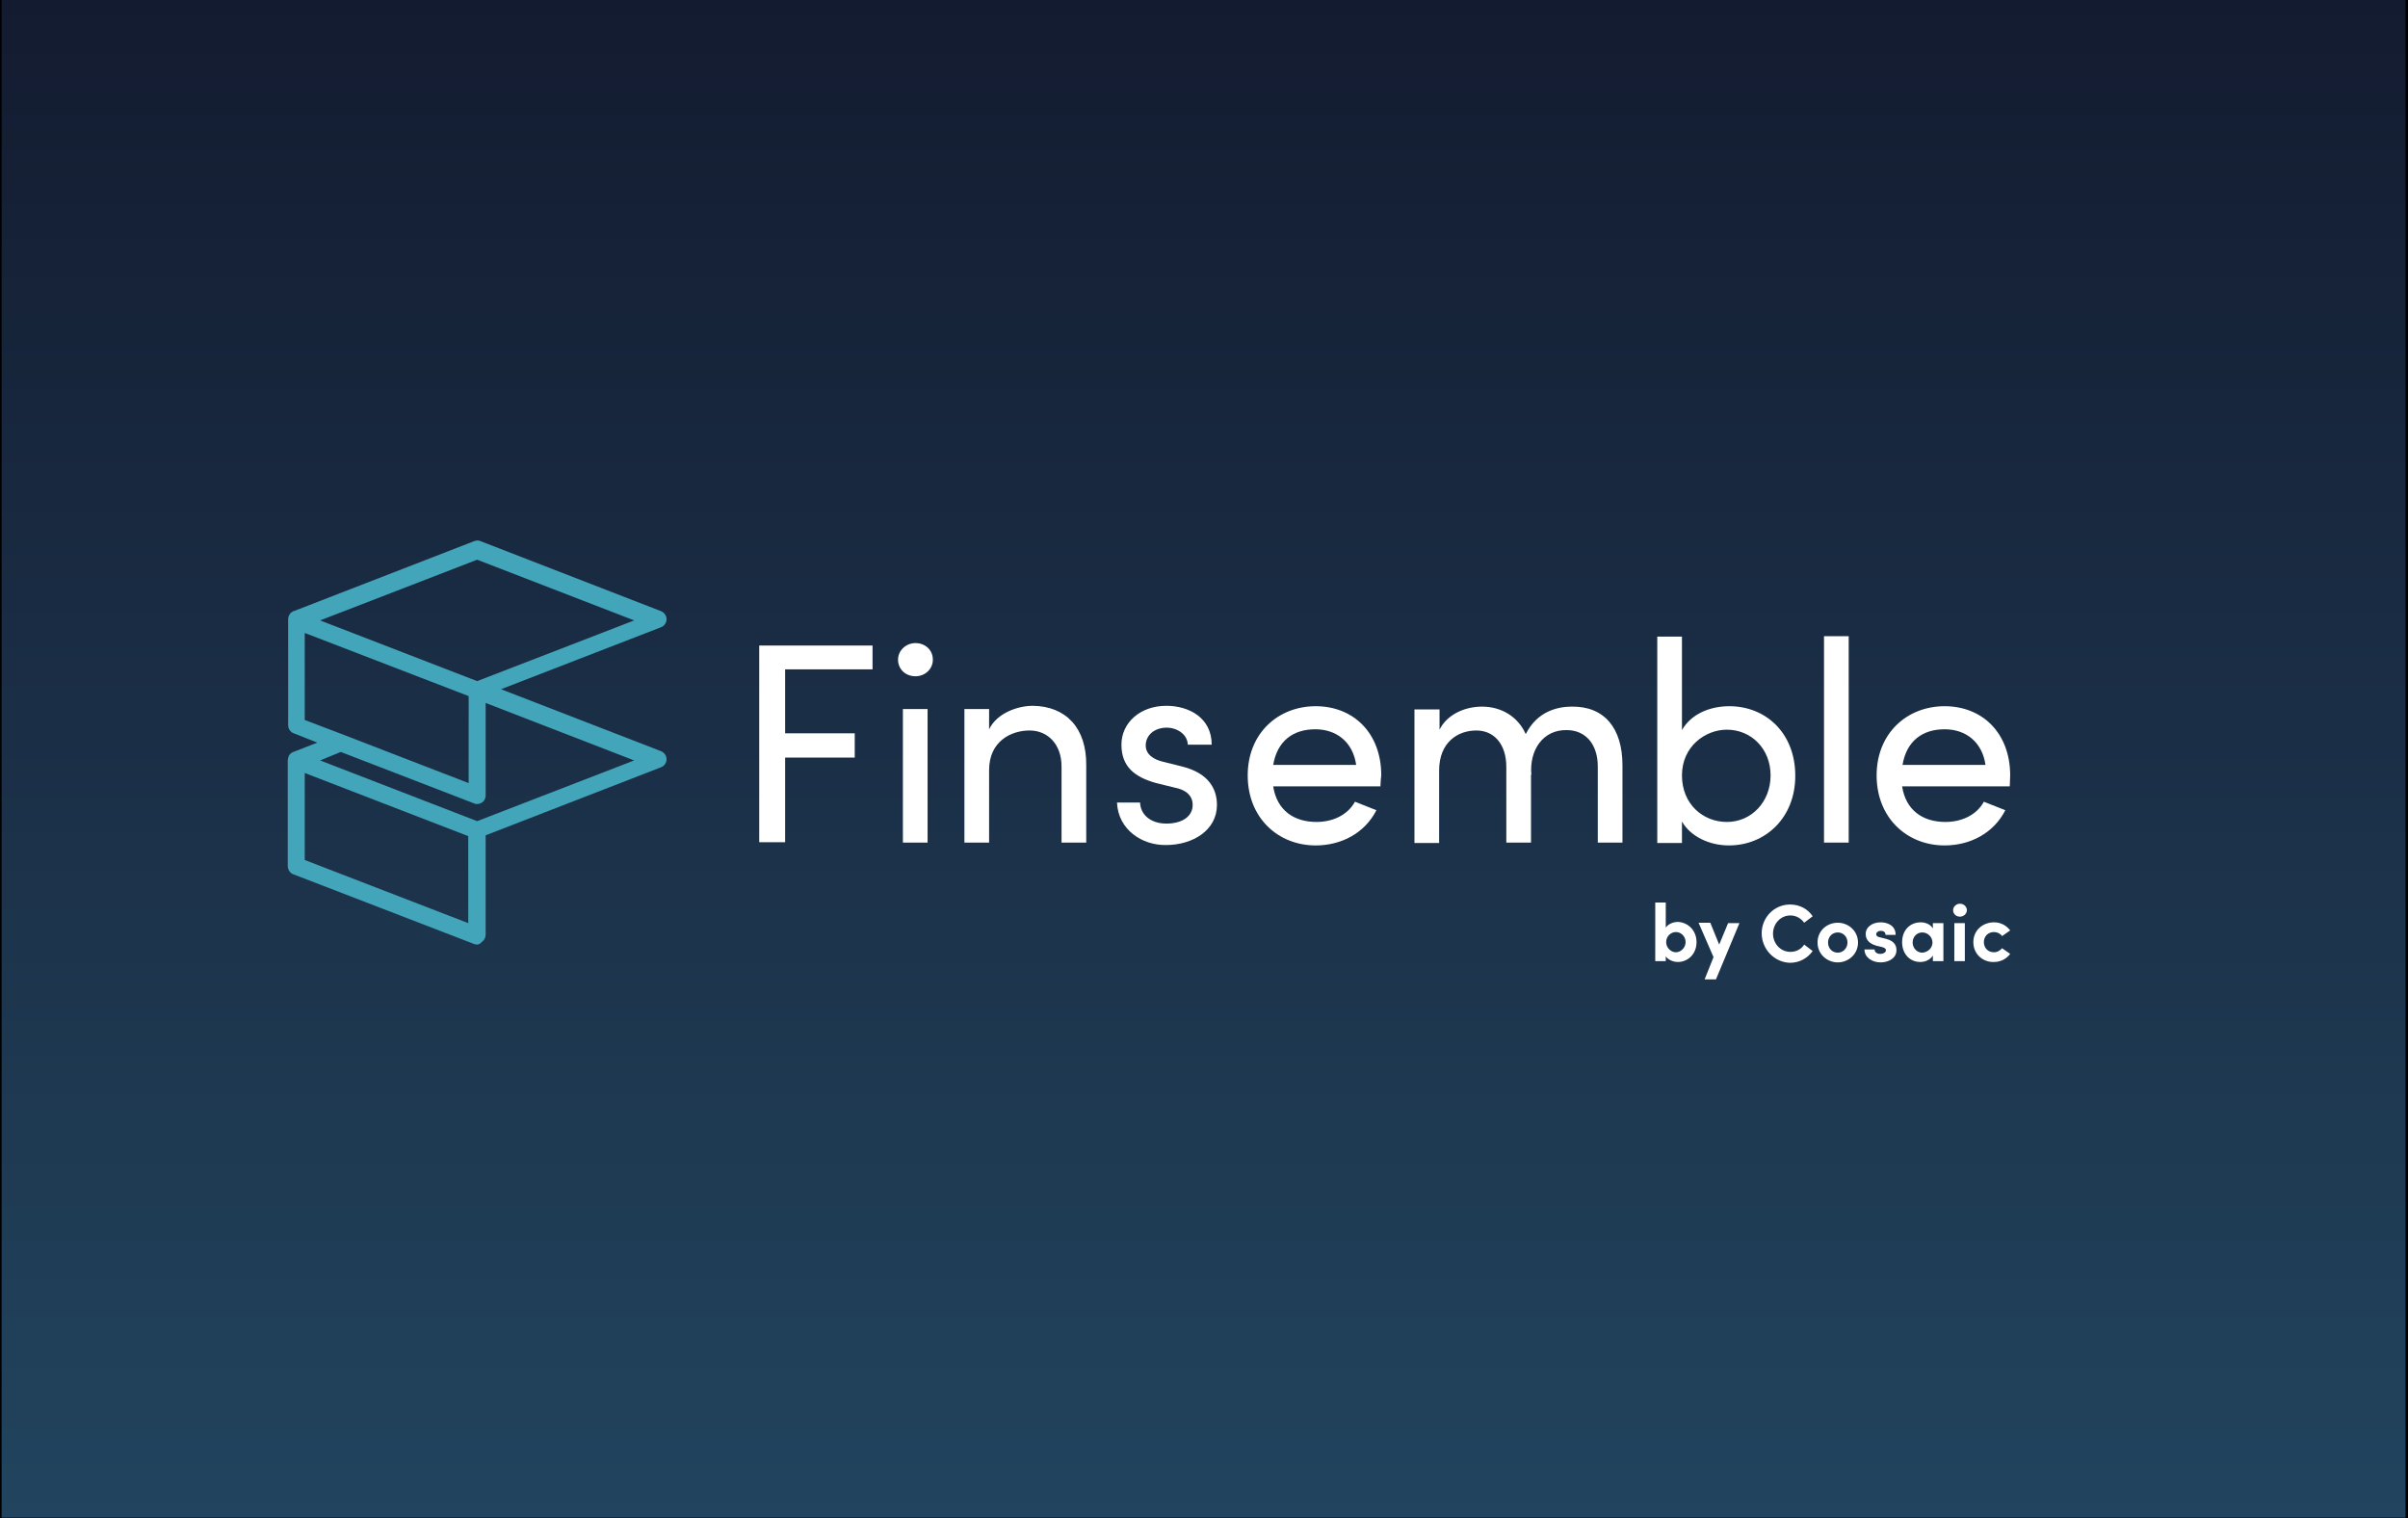
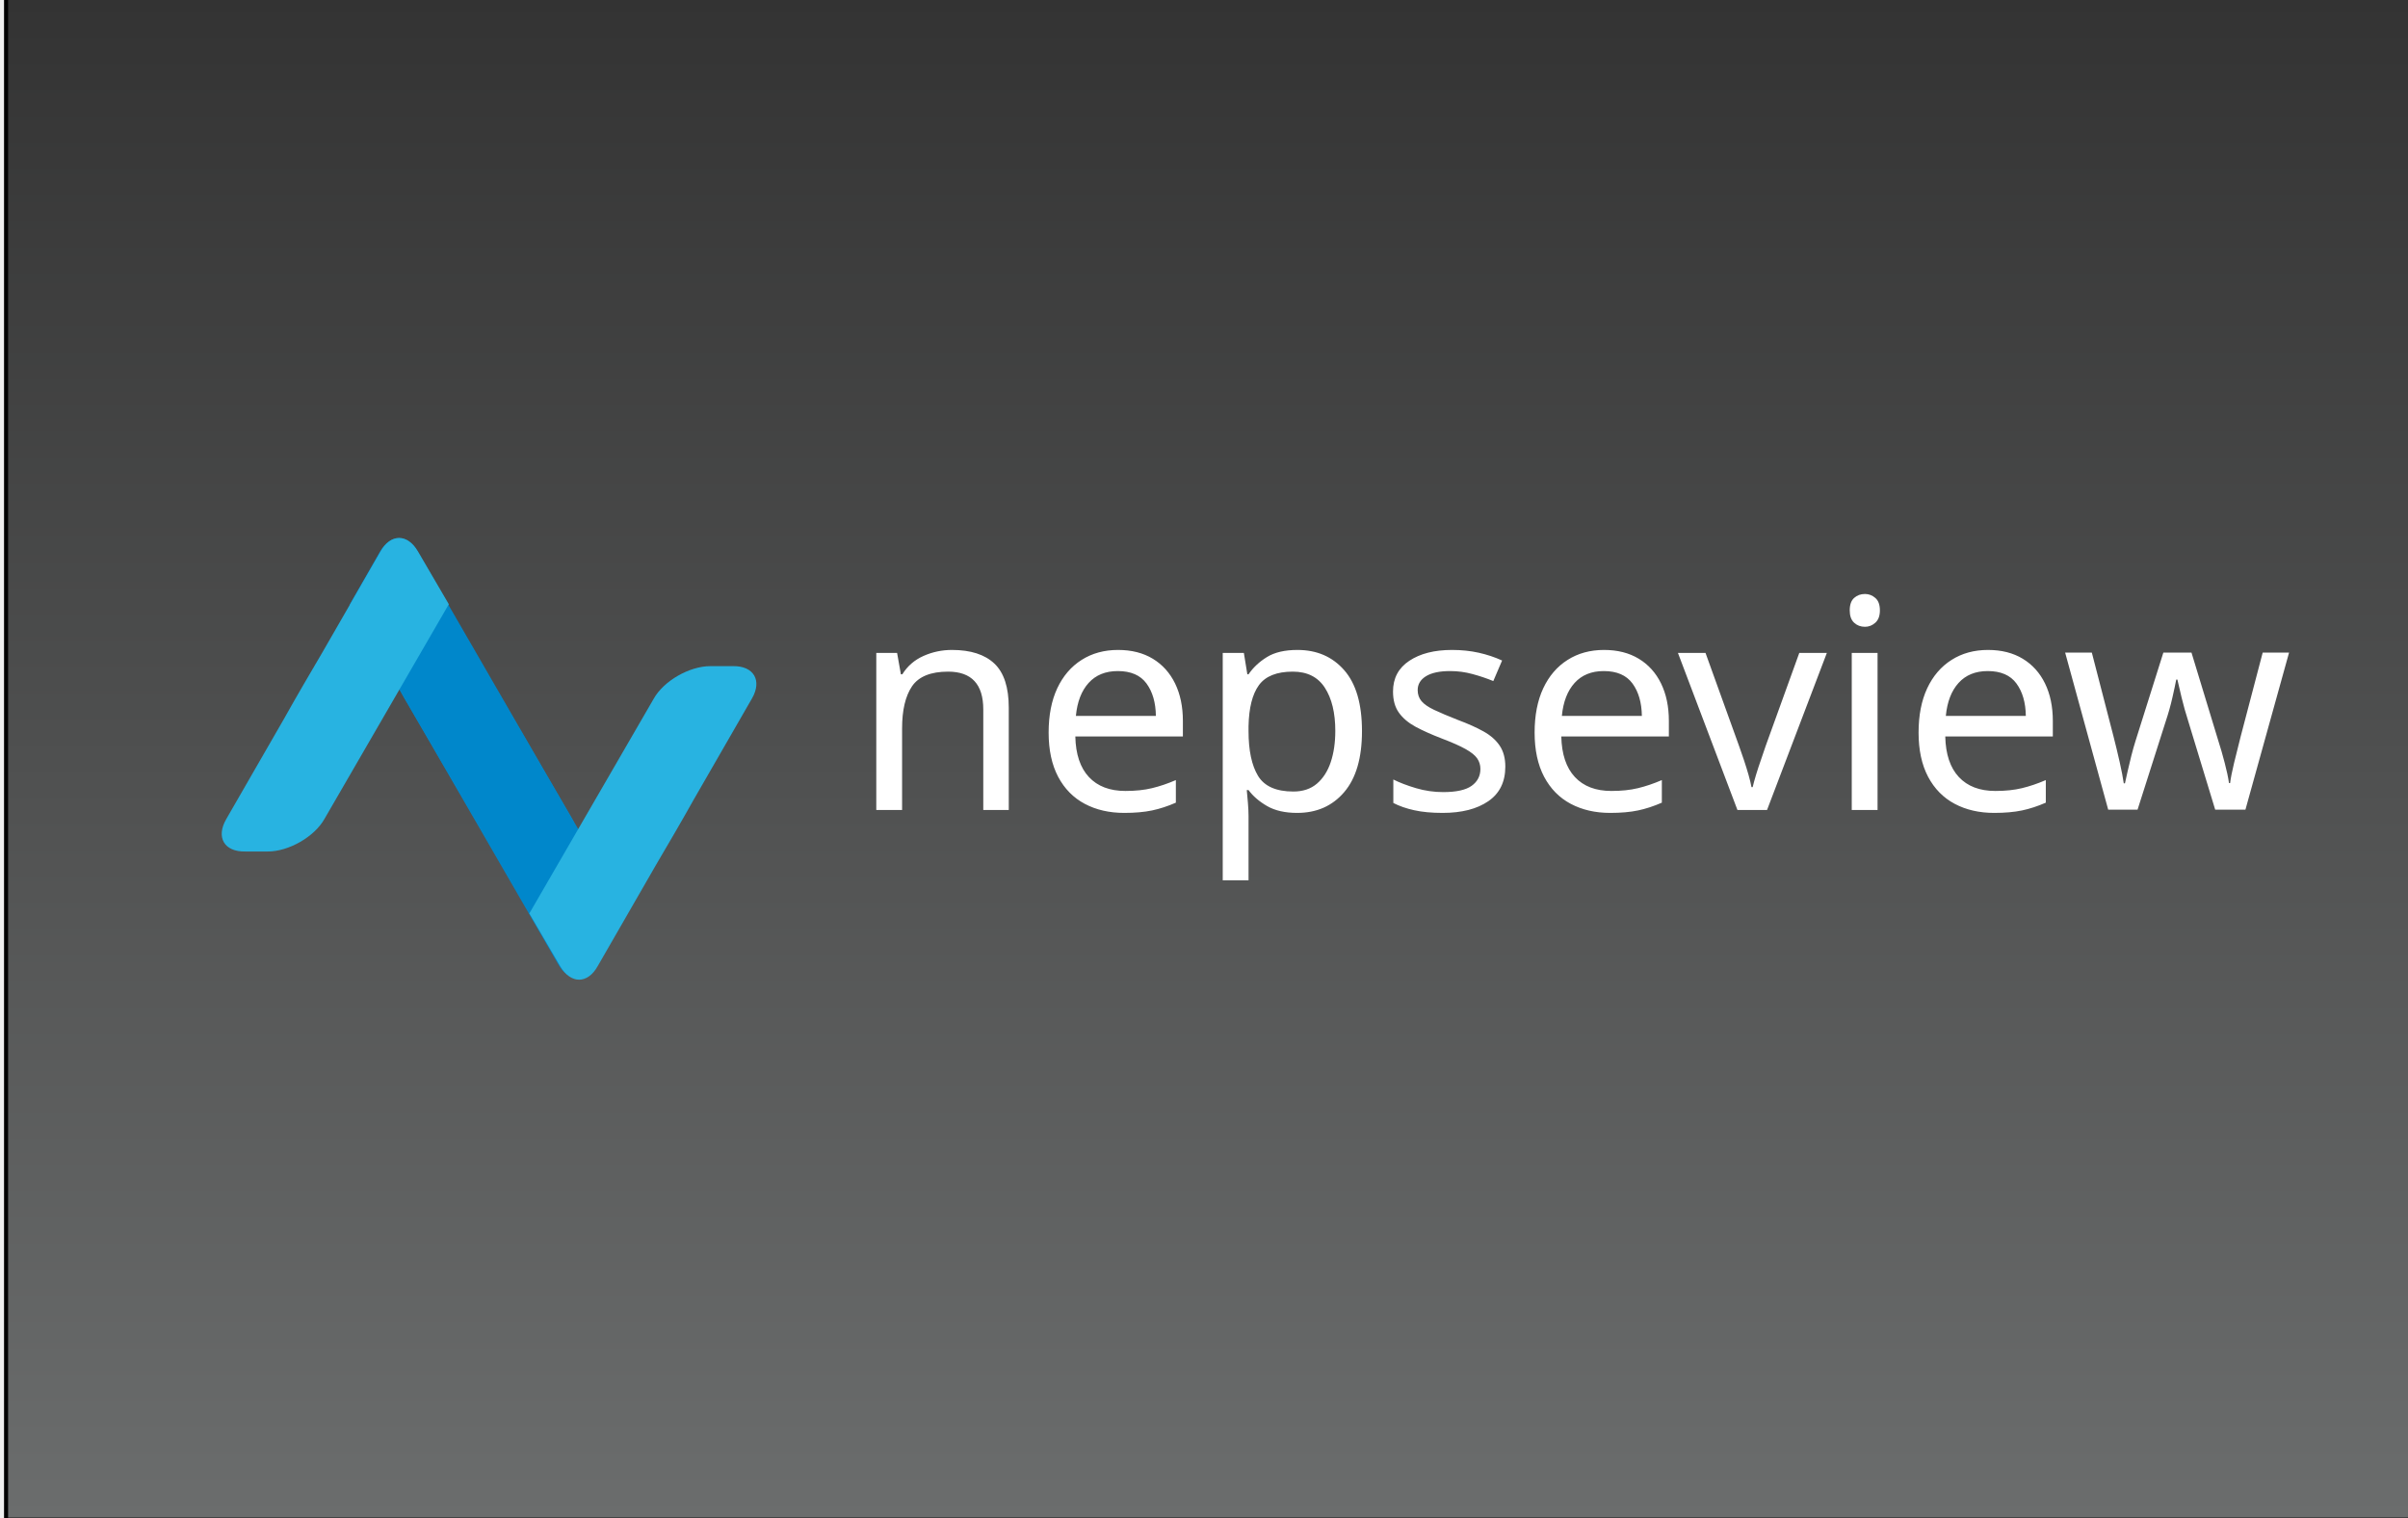
<svg xmlns="http://www.w3.org/2000/svg" version="1.1" id="Layer_1" x="0px" y="0px" viewBox="0 0 595 375" style="enable-background:new 0 0 595 375;" xml:space="preserve">
  <style type="text/css">
	.st0{fill:url(#SVGID_1_);stroke:#000000;stroke-miterlimit:10;}
- 	.st1{fill:#FFFFFF;}
- 	.st2{fill:#43A5BA;}
+ 	.st1{fill:#0087CB;}
+ 	.st2{fill:#FFFFFF;}
+ 	.st3{font-family:'Boilover-SemiBold';}
+ 	.st4{font-size:72.425px;}
+ 	.st5{fill:#28B3E1;}
</style>
-   <linearGradient id="SVGID_1_" gradientUnits="userSpaceOnUse" x1="297.407" y1="-0.471" x2="297.407" y2="375.529">
-     <stop offset="0" style="stop-color:#131B30" />
-     <stop offset="1" style="stop-color:#22445E" />
+   <linearGradient id="SVGID_1_" gradientUnits="userSpaceOnUse" x1="299.035" y1="376.5" x2="299.035" y2="0.5" gradientTransform="matrix(1 0 0 -1 0 376)">
+     <stop offset="0" style="stop-color:#333333" />
+     <stop offset="1" style="stop-color:#6B6D6D" />
  </linearGradient>
-   <rect x="-0.1" y="-0.5" class="st0" width="595" height="376" />
+   <rect x="1.5" y="-0.5" class="st0" width="595" height="376" />
  <g>
-     <path class="st1" d="M194,165.4v15.8h17.2v6H194v20.9h-6.4v-48.6h28v5.9C215.7,165.4,194,165.4,194,165.4z" />
-     <path class="st1" d="M221.9,163c0-2.3,2-4.1,4.3-4.1c2.4,0,4.3,1.7,4.3,4.1s-2,4.1-4.3,4.1C223.8,167.1,221.9,165.4,221.9,163z    M223.1,175.2h6.1v33h-6.1V175.2z" />
-     <path class="st1" d="M268.4,189.1v19.1h-6.1v-18.8c0-5.5-3.4-8.9-7.9-8.9s-10,2.6-10,9.8v17.9h-6.1v-33h6.1v5   c2-4.1,7.2-5.8,10.8-5.8C263.4,174.5,268.5,179.9,268.4,189.1z" />
-     <path class="st1" d="M276,198.3h5.7c0.1,2.9,2.5,5.2,6.5,5.2c4.1,0,6.5-1.9,6.5-4.6c0-2.5-1.9-3.8-4.5-4.3l-4.5-1.1   c-5.4-1.5-8.6-4.1-8.6-9.5c0-5.4,4.6-9.6,11.1-9.6c5.5,0,11.2,2.9,11.2,9.6h-5.9c-0.1-2.6-2.7-4.2-5.2-4.2c-3.1,0-5.2,1.9-5.2,4.4   c0,2.3,2.1,3.5,4.2,4l4.8,1.2c6.8,1.7,8.6,5.8,8.6,9.5c0,6.2-5.9,9.9-12.6,9.9C282.3,208.9,276.3,205.1,276,198.3z" />
-     <path class="st1" d="M341.1,194.3h-26.5c0.9,5.9,5.1,8.8,10.7,8.8c4,0,7.7-1.7,9.5-5l5.3,2.1c-2.9,5.7-8.7,8.7-15,8.7   c-9.3,0-16.8-6.8-16.8-17.3c0-10.4,7.5-17.1,16.8-17.1s16.2,6.6,16.2,17.1C341.2,192.5,341.1,193.4,341.1,194.3z M335.1,189   c-0.8-5.6-4.8-8.8-10.1-8.8c-5.5,0-9.4,2.9-10.4,8.8H335.1z" />
-     <path class="st1" d="M400.9,189.1v19.1h-6.1v-18.8c0-5.5-3-9-7.7-9c-5.8-0.1-9.3,4.9-8.7,11.2l-0.1-0.3v16.9h-6.1v-18.7   c0-5.6-3-9-7.4-9c-4.6,0-9.2,2.9-9.2,9.9v17.9h-6.1v-33h6.2v5c1.7-3.5,5.9-5.7,10.5-5.7c4.8,0,8.9,2.5,10.8,6.8   c2.9-5.8,8.1-6.8,11.4-6.8C396.4,174.5,400.9,179.9,400.9,189.1z" />
-     <path class="st1" d="M443.6,191.7c0,10.4-7.4,17.2-16.4,17.2c-4.7,0-9.4-2.1-11.6-5.9v5.3h-6.1v-51h6.1v23.1   c2.2-3.9,6.8-5.9,11.7-5.9C436.3,174.5,443.6,181.1,443.6,191.7z M437.5,191.6c0-6.6-4.8-11.3-10.8-11.3c-5.3,0-11.1,4.1-11.1,11.3   c0,7.1,5.2,11.5,11.1,11.5C432.8,203.1,437.5,198.1,437.5,191.6z" />
-     <path class="st1" d="M450.7,157.2h6.1v51h-6.1V157.2z" />
-     <path class="st1" d="M496.6,194.3H470c0.9,5.9,5.1,8.8,10.7,8.8c4,0,7.7-1.7,9.5-5l5.3,2.1c-2.9,5.7-8.7,8.7-15,8.7   c-9.3,0-16.8-6.8-16.8-17.3c0-10.4,7.5-17.1,16.8-17.1s16.2,6.6,16.2,17.1C496.7,192.5,496.6,193.4,496.6,194.3z M490.6,189   c-0.8-5.6-4.8-8.8-10.1-8.8c-5.5,0-9.4,2.9-10.4,8.8H490.6z" />
-     <path class="st2" d="M117.8,233.4c-0.2,0-0.5-0.1-0.8-0.2L72.4,216c-0.8-0.3-1.3-1.2-1.3-2v-26.1c0,0,0,0,0-0.1   c0-0.3,0.1-0.5,0.2-0.8c0,0,0,0,0-0.1c0.2-0.5,0.6-0.8,1.1-1.1h0.1l5.9-2.3l-5.8-2.3c-0.9-0.3-1.4-1.2-1.4-2v-26.1   c0-0.2,0-0.5,0.1-0.7c0-0.1,0.1-0.2,0.1-0.3c0.2-0.4,0.5-0.8,0.8-0.9c0.1-0.1,0.2-0.2,0.4-0.2l44.6-17.3c0.5-0.2,1.1-0.2,1.5,0   l44.6,17.3c0.8,0.3,1.4,1.1,1.4,2c0,0.8-0.5,1.7-1.4,2l-39.5,15.3l39.5,15.3c0.8,0.3,1.4,1.1,1.4,2c0,0.8-0.5,1.7-1.4,2l-43.3,16.8   v24.6c0,0.7-0.4,1.4-0.9,1.7C118.7,233.2,118.3,233.4,117.8,233.4z M75.3,212.5l40.4,15.6v-21.5L75.3,191V212.5z M79.1,187.9   l38.8,15l38.8-15L120,173.7v22.9c0,0.7-0.4,1.4-0.9,1.7c-0.6,0.4-1.4,0.5-2,0.2l-32.9-12.7L79.1,187.9z M85,181.6l30.8,11.9v-21.5   l-40.5-15.6v21.5L85,181.6z M79.1,153.3l38.8,15l38.8-15l-38.8-15L79.1,153.3z" />
-     <path class="st1" d="M419.2,232.8c0,3-2.2,4.9-4.6,4.9c-1.1,0-2.4-0.5-3-1.4v1.2h-2.6V223h2.6v6.2c0.7-1,2-1.4,3-1.4   C417,227.9,419.2,229.8,419.2,232.8z M416.5,232.8c0-1.4-1.1-2.5-2.4-2.5c-1.2,0-2.4,1-2.4,2.5c0,1.4,1.2,2.5,2.4,2.5   C415.3,235.3,416.5,234.2,416.5,232.8z" />
-     <path class="st1" d="M427,228.1h2.8l-5.8,13.9h-2.8l2.2-5.5l-3.7-8.5h2.9l2.2,5.4L427,228.1z" />
-     <path class="st1" d="M435.3,230.6c0-3.9,3.1-7.1,7-7.1c2.4,0,4.4,1.1,5.6,2.9l-2.1,1.6c-0.8-1.1-2-1.8-3.4-1.8   c-2.5,0-4.3,2.1-4.3,4.5s1.8,4.5,4.3,4.5c1.5,0,2.7-0.7,3.4-1.8l2.1,1.6c-1.3,1.8-3.3,2.9-5.6,2.9   C438.4,237.8,435.3,234.5,435.3,230.6z" />
-     <path class="st1" d="M449.1,232.9c0-3,2.4-4.9,5-4.9s5,2,5,4.9s-2.4,4.9-5,4.9C451.5,237.8,449.1,235.8,449.1,232.9z M456.5,232.9   c0-1.5-1.1-2.5-2.4-2.5c-1.3,0-2.4,1-2.4,2.5c0,1.5,1.1,2.5,2.4,2.5S456.5,234.3,456.5,232.9z" />
-     <path class="st1" d="M460.7,234.6h2.5c0,0.6,0.5,1.1,1.4,1.1c0.8,0,1.4-0.4,1.4-0.9c0-0.4-0.3-0.6-1-0.8l-1.3-0.3   c-2.4-0.7-2.7-2-2.7-3c0-1.5,1.5-2.8,3.7-2.8c1.7,0,3.7,0.8,3.7,3.1h-2.5c0-0.7-0.5-1-1.2-1c-0.6,0-1.1,0.4-1.1,0.8   c0,0.5,0.4,0.7,0.9,0.8l1.6,0.4c2.3,0.6,2.5,2,2.5,2.8c0,2-2,3-3.9,3C462.6,237.8,460.7,236.6,460.7,234.6z" />
-     <path class="st1" d="M477.6,228.1h2.6v9.4h-2.6v-1.4c-0.6,1-1.8,1.6-3.1,1.6c-2.6,0-4.5-2-4.5-4.9s1.9-4.9,4.6-4.9   c1.2,0,2.4,0.5,3,1.5L477.6,228.1L477.6,228.1z M477.5,232.9c0-1.4-1.2-2.5-2.5-2.5c-1.4,0-2.4,1.1-2.4,2.5c0,1.3,1,2.5,2.4,2.5   C476.4,235.3,477.5,234.2,477.5,232.9z" />
-     <path class="st1" d="M482.6,224.9c0-0.9,0.8-1.6,1.7-1.6s1.7,0.7,1.7,1.6c0,0.9-0.8,1.6-1.7,1.6   C483.3,226.5,482.6,225.8,482.6,224.9z M482.9,237.5v-9.4h2.6v9.4H482.9z" />
-     <path class="st1" d="M487.6,232.8c0-3,2.4-4.9,5.1-4.9c1.7,0,3.1,0.8,4,2l-2,1.4c-0.4-0.6-1.2-1-2-1c-1.5,0-2.5,1.1-2.5,2.5   c0,1.4,1,2.5,2.5,2.5c0.8,0,1.5-0.4,2-1l2,1.4c-0.9,1.2-2.3,2-4,2C490,237.8,487.6,235.8,487.6,232.8z" />
+     <path class="st1" d="M99.8,172.3l14.4,24.9c2.5,4.4,6.8,11.7,9.3,16.1l14.4,24.9c2.5,4.5,6.7,4.4,9.3,0l7.5-13.1l-30.9-52.9   c-2.5-4.5-8.9-8.1-14-8h-5.6C99.3,164.3,97.3,167.9,99.8,172.3z" />
+     <text transform="matrix(1 0 0 1 210.3684 200.1438)" class="st2 st3 st4">nepseview</text>
+     <path class="st1" d="M141.3,202.2l-14.4-24.9c-2.5-4.4-6.8-11.7-9.3-16.1l-14.4-24.9c-2.5-4.5-6.7-4.4-9.3,0l-7.5,13.1l30.9,52.9   c2.5,4.5,8.9,8.1,14,8h5.6C141.8,210.3,143.9,206.7,141.3,202.2z" />
+     <path class="st5" d="M55.9,202.4l14.4-25c2.5-4.5,6.7-11.7,9.3-16.1l14.4-25c2.5-4.5,6.7-4.5,9.3,0l7.6,13l-30.7,53   c-2.5,4.5-8.9,8.1-14,8.1h-5.6C55.4,210.5,53.3,206.9,55.9,202.4z" />
+     <path class="st5" d="M185.8,172.6l-14.4,25c-2.5,4.5-6.7,11.7-9.3,16.1l-14.4,25c-2.5,4.5-6.7,4.5-9.3,0l-7.6-13l30.7-53   c2.5-4.5,8.9-8.1,14-8.1h5.6C186.2,164.5,188.4,168.1,185.8,172.6z" />
  </g>
</svg>
